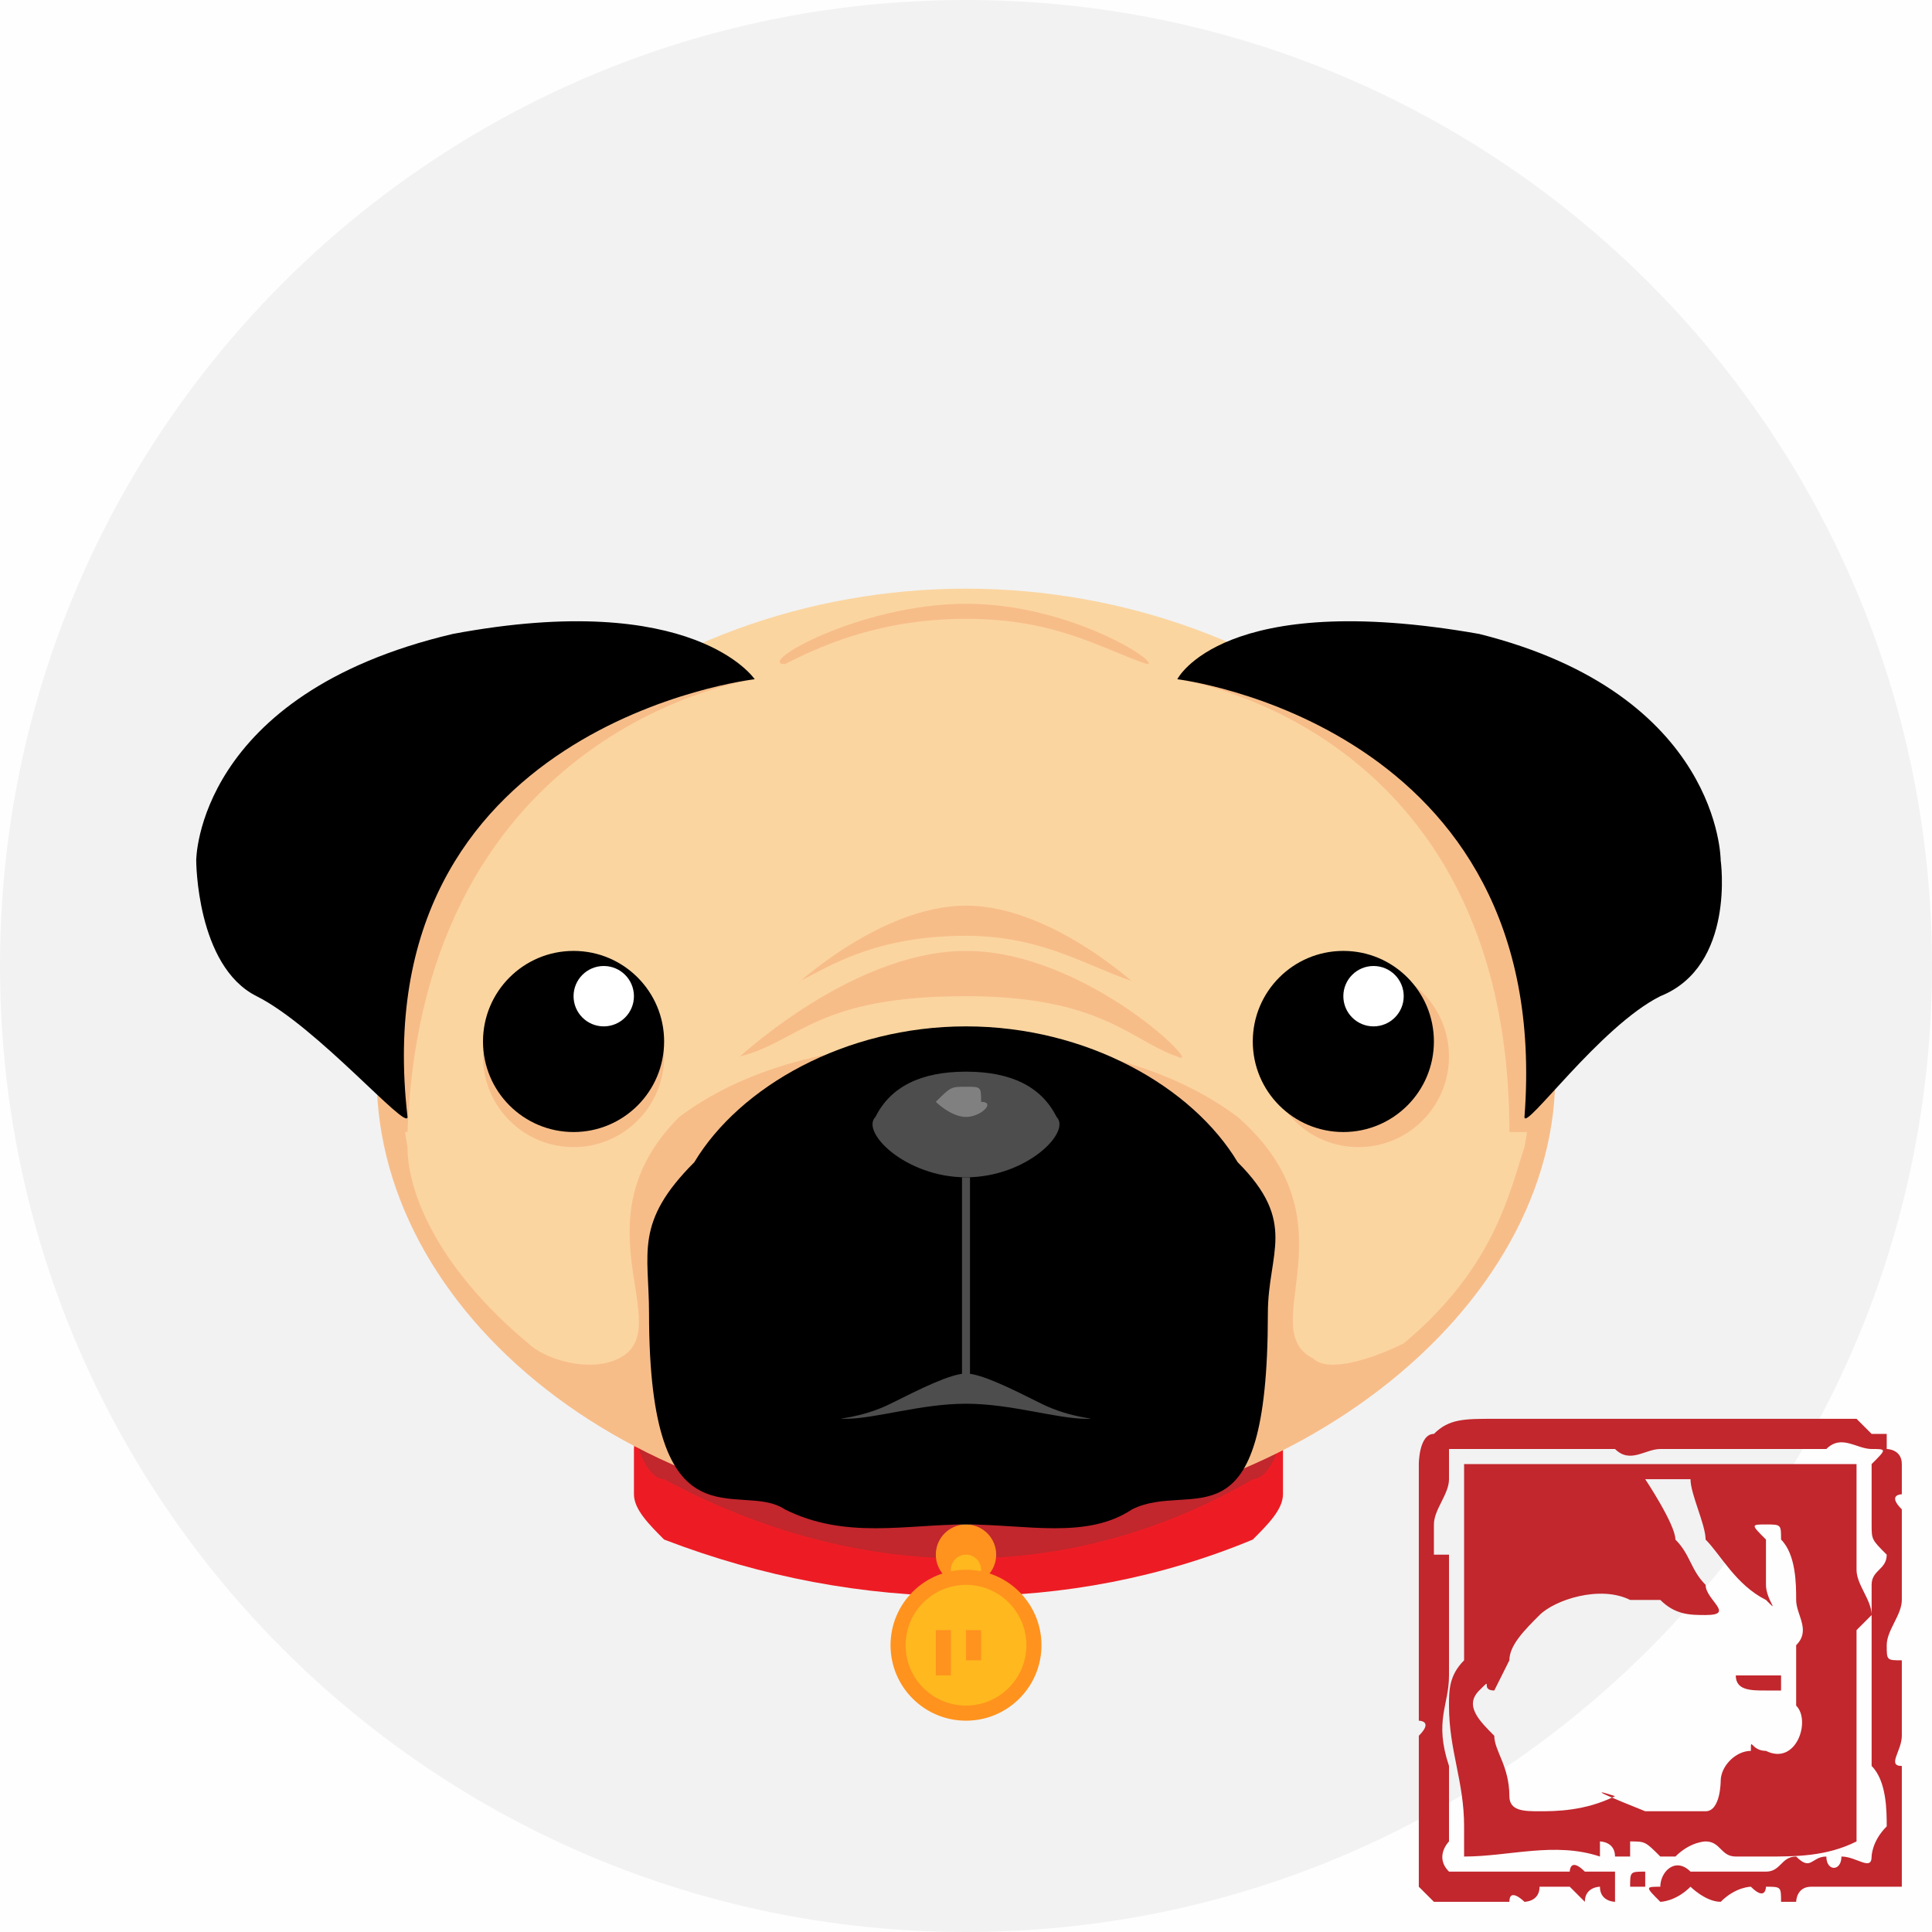
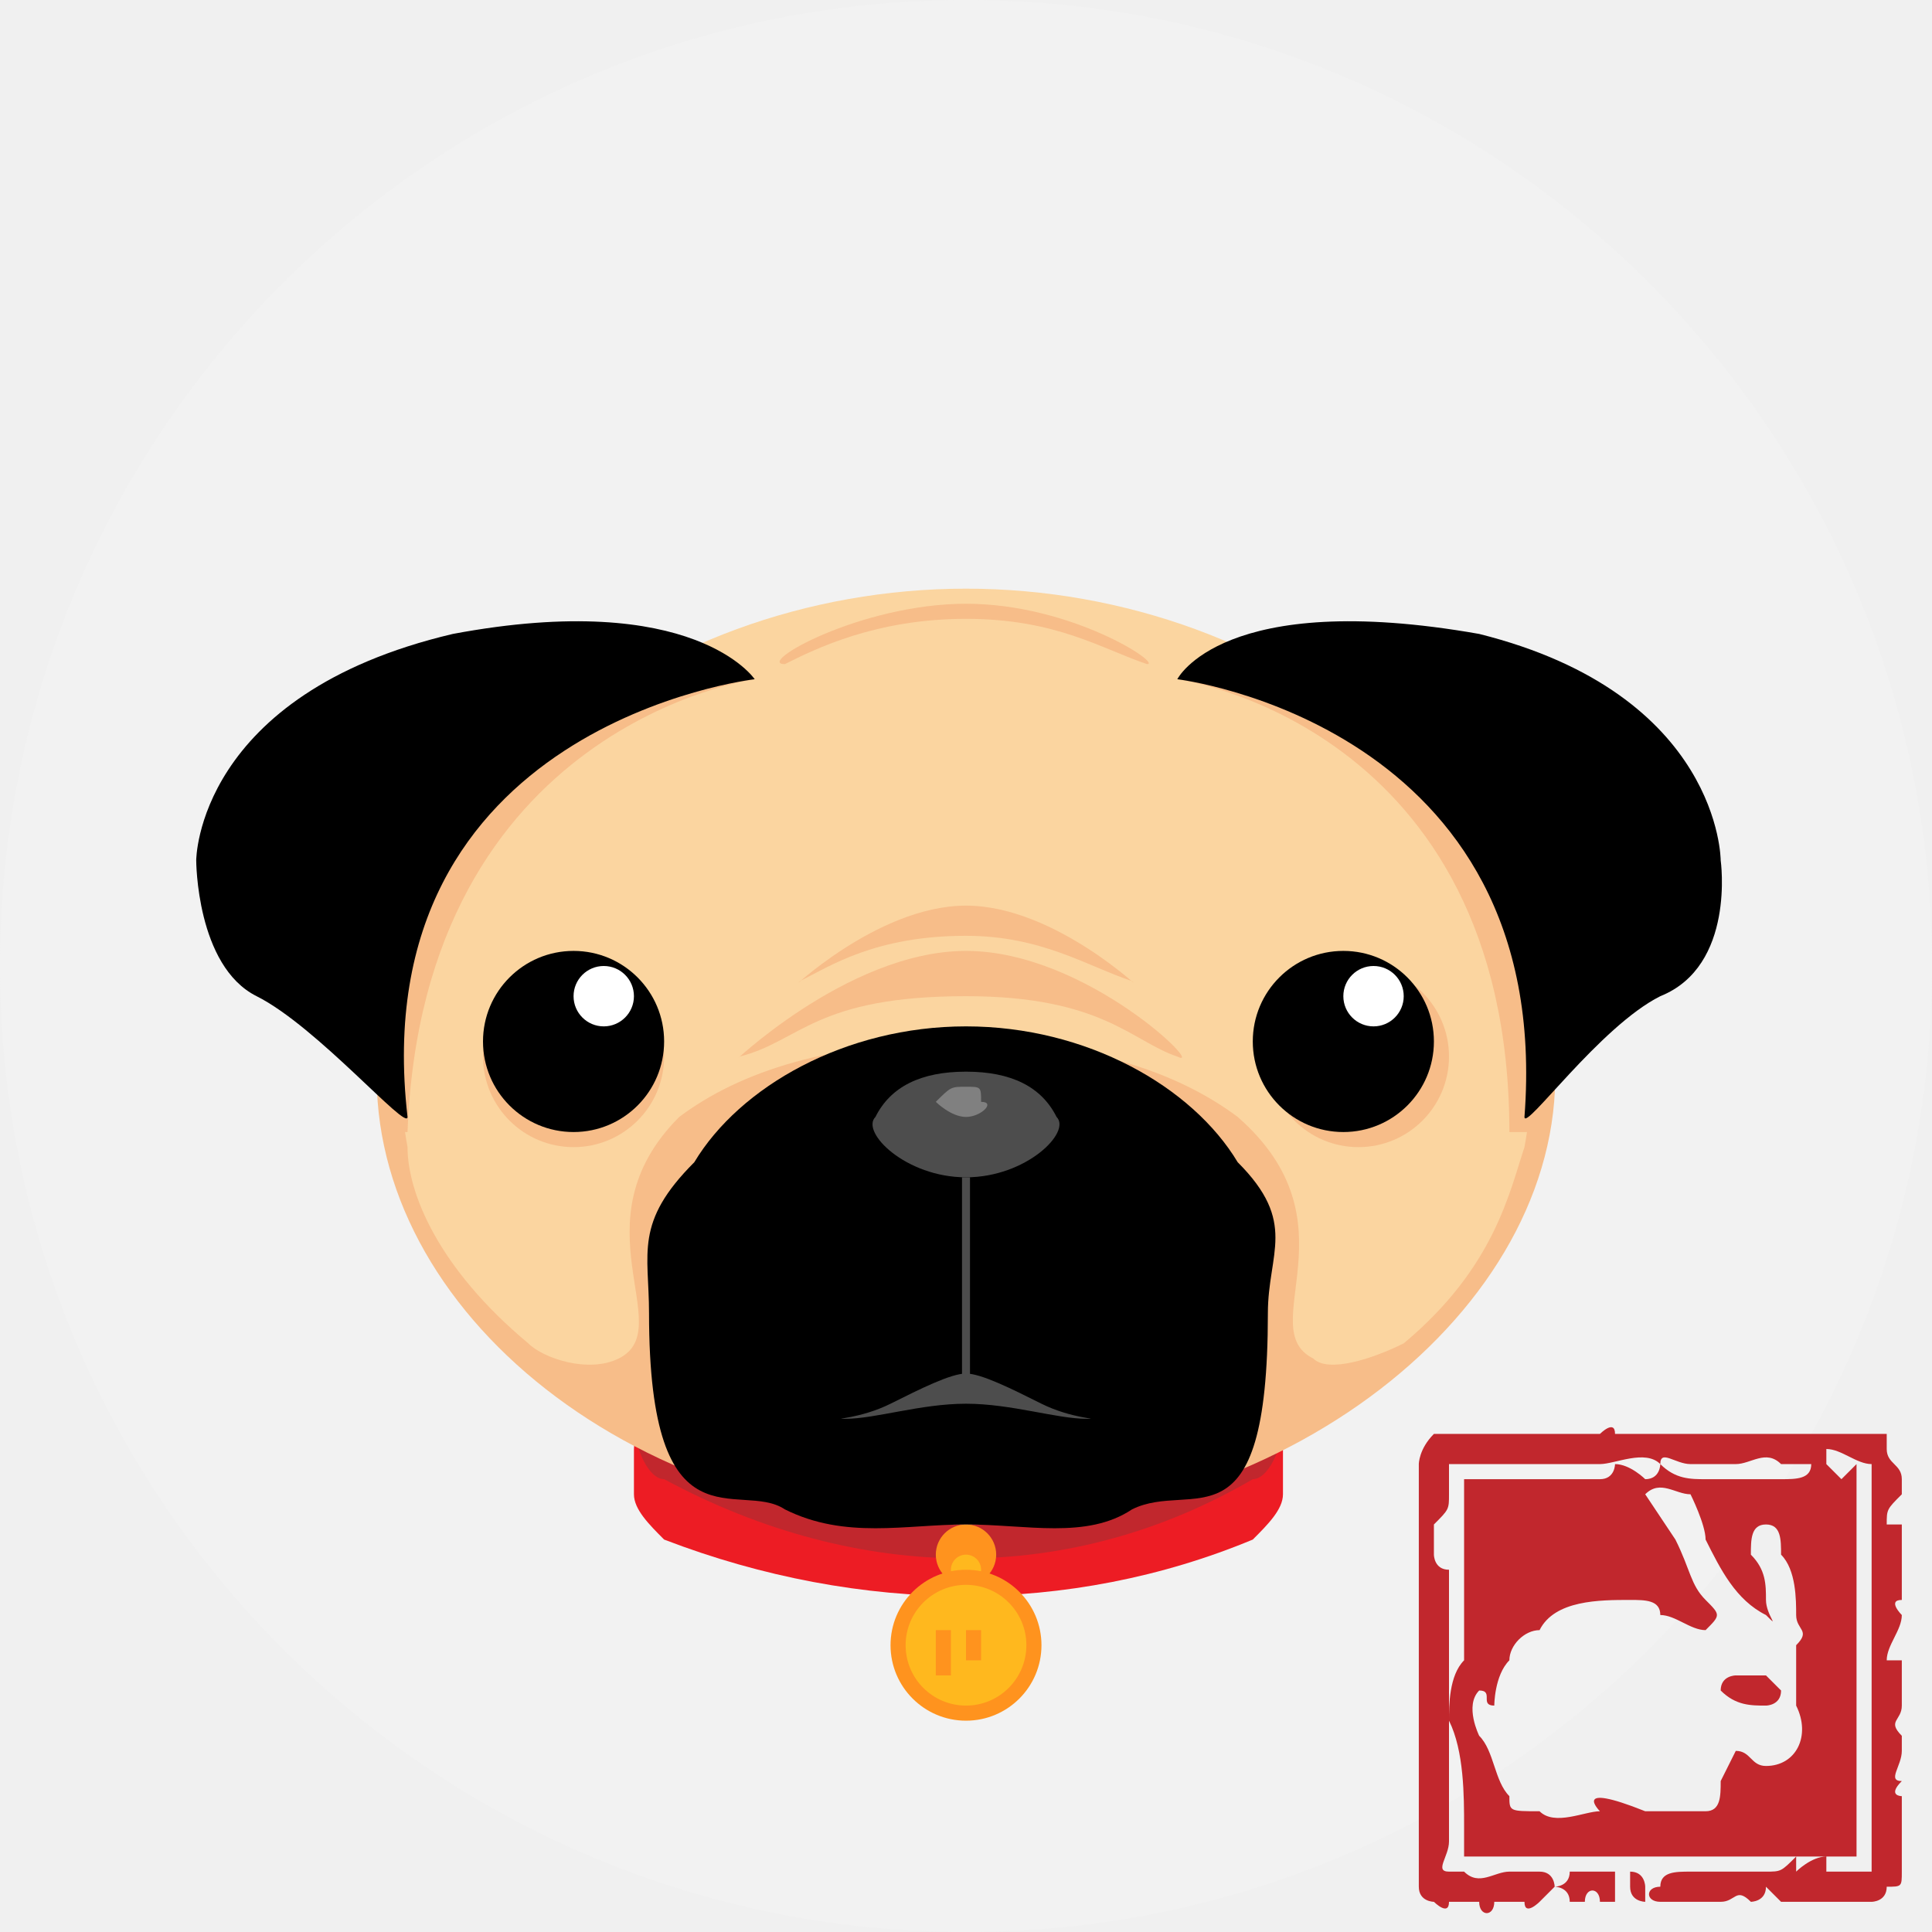
- <svg xmlns="http://www.w3.org/2000/svg" viewBox="0 0 128 128" shape-rendering="geometricPrecision" text-rendering="geometricPrecision" image-rendering="optimizeQuality" fill-rule="evenodd" clip-rule="evenodd">
+ <svg xmlns="http://www.w3.org/2000/svg" width="128" height="128" viewBox="0 0 128 128" shape-rendering="geometricPrecision" text-rendering="geometricPrecision" image-rendering="optimizeQuality" fill-rule="evenodd" clip-rule="evenodd">
  <defs>
    <style>
    .str0 {stroke:#4D4D4D;stroke-width:0.529}
-     .fil10 {fill:none}
-     .fil0 {fill:#FEFEFE}
-     .fil8 {fill:black}
-     .fil11 {fill:#4D4D4D}
-     .fil12 {fill:gray}
-     .fil3 {fill:#C1272D}
-     .fil2 {fill:#ED1C24}
-     .fil1 {fill:#F2F2F2}
-     .fil6 {fill:#F7BD89}
-     .fil7 {fill:#FBD5A0}
-     .fil4 {fill:#FF931E}
-     .fil5 {fill:#FFB81E}
-     .fil9 {fill:white}
+     .fil9 {fill:none}
+     .fil7 {fill:black}
+     .fil10 {fill:#4D4D4D}
+     .fil11 {fill:gray}
+     .fil2 {fill:#C1272D}
+     .fil1 {fill:#ED1C24}
+     .fil0 {fill:#F2F2F2}
+     .fil5 {fill:#F7BD89}
+     .fil6 {fill:#FBD5A0}
+     .fil3 {fill:#FF931E}
+     .fil4 {fill:#FFB81E}
+     .fil8 {fill:white}
   </style>
  </defs>
  <g id="Layer_x0020_1">
-     <path class="fil0" d="M0 0h128v128H0z" />
-     <g id="_2292354624672">
-       <circle class="fil1" cx="64" cy="64" r="64" />
-       <path class="fil2" d="M83 102c-12 5-26 5-39 0-1-1-2-2-2-3v-3c0-1 1-2 2-2 13 5 27 5 39 0 1 0 2 1 2 2v3c0 1-1 2-2 3z" />
-       <path class="fil3" d="M83 98c-12 7-26 7-39 0-1 0-2-2-2-4v-4c0-2 1-3 2-2 13 6 27 6 39 0 1-1 2 0 2 2v4c0 2-1 4-2 4z" />
+     <g id="_2893392475504">
+       <circle class="fil0" cx="64" cy="64" r="64" />
+       <path class="fil1" d="M83 102c-12 5-26 5-39 0-1-1-2-2-2-3v-3c0-1 1-2 2-2 13 5 27 5 39 0 1 0 2 1 2 2v3c0 1-1 2-2 3z" />
+       <path class="fil2" d="M83 98c-12 7-26 7-39 0-1 0-2-2-2-4v-4c0-2 1-3 2-2 13 6 27 6 39 0 1-1 2 0 2 2v4c0 2-1 4-2 4z" />
+       <circle class="fil2" cx="64" cy="103" r="2" />
      <circle class="fil3" cx="64" cy="103" r="2" />
-       <circle class="fil4" cx="64" cy="103" r="2" />
-       <circle class="fil5" cx="64" cy="104" r="1" />
-       <path class="fil6" d="M103 70c1 16-17 31-39 31-23 0-40-15-39-31s19-29 39-29 37 13 39 29z" />
-       <path class="fil7" d="M64 39c-21 0-41 15-37 37 0 3 2 8 8 13 1 1 4 2 6 1 4-2-3-9 4-16 4-3 10-5 19-5 8 0 14 2 18 5 8 7 1 14 5 16 1 1 4 0 6-1 6-5 7-10 8-13 4-22-16-37-37-37z" />
-       <path class="fil8" d="M82 77c-3-5-10-9-18-9s-15 4-18 9c-4 4-3 6-3 10 0 16 6 11 9 13 4 2 8 1 12 1s8 1 11-1c4-2 9 3 9-13 0-4 2-6-2-10z" />
-       <circle class="fil6" cx="38" cy="70" r="6" />
-       <circle class="fil6" cx="39" cy="67" r="2" />
-       <circle class="fil8" cx="38" cy="69" r="6" />
-       <circle class="fil9" cx="40" cy="66" r="2" />
-       <circle class="fil6" cx="90" cy="70" r="6" />
-       <circle class="fil6" cx="92" cy="67" r="2" />
-       <circle class="fil8" cx="89" cy="69" r="6" />
-       <circle class="fil9" cx="91" cy="66" r="2" />
-       <path class="fil6" d="M50 45s-22 3-23 30h-1l-1-7 1-14 9-7 9-3 6 1zm28 0s22 3 22 30h2v-7l-1-14-9-7-8-3-6 1z" />
-       <path class="fil10 str0" d="M64 78v14" />
-       <path class="fil8" d="M50 45s-26 3-23 29c0 1-6-6-10-8s-4-9-4-9 0-11 17-15c16-3 20 3 20 3zm28 0s25 3 23 29c0 1 5-6 9-8 5-2 4-9 4-9s0-11-16-15c-17-3-20 3-20 3z" />
-       <path class="fil6" d="M64 63c-8 0-16 8-15 7 4-1 5-4 15-4 9 0 11 3 14 4 2 1-6-7-14-7z" />
-       <path class="fil6" d="M64 60c-6 0-12 6-11 5 2-1 5-3 11-3 5 0 8 2 11 3 1 1-5-5-11-5zm0-20c-7 0-14 4-12 4 2-1 6-3 12-3s9 2 12 3c1 0-5-4-12-4z" />
-       <path class="fil11" d="M64 91c-1 0-3 1-5 2s-4 1-3 1c2 0 5-1 8-1s6 1 8 1c1 0-1 0-3-1s-4-2-5-2zm6-17c1 1-2 4-6 4s-7-3-6-4c1-2 3-3 6-3s5 1 6 3z" />
-       <path class="fil12" d="M65 73c1 0 0 1-1 1s-2-1-2-1c1-1 1-1 2-1s1 0 1 1z" />
-       <circle class="fil4" cx="64" cy="109" r="5" />
-       <circle class="fil5" cx="64" cy="109" r="4" />
-       <path class="fil4" d="M65 108v2h-2v1h-1v-3h3zm-1 1v-1h-1v2h1v-1z" />
+       <circle class="fil4" cx="64" cy="104" r="1" />
+       <path class="fil5" d="M103 70c1 16-17 31-39 31-23 0-40-15-39-31s19-29 39-29 37 13 39 29z" />
+       <path class="fil6" d="M64 39c-21 0-41 15-37 37 0 3 2 8 8 13 1 1 4 2 6 1 4-2-3-9 4-16 4-3 10-5 19-5 8 0 14 2 18 5 8 7 1 14 5 16 1 1 4 0 6-1 6-5 7-10 8-13 4-22-16-37-37-37z" />
+       <path class="fil7" d="M82 77c-3-5-10-9-18-9s-15 4-18 9c-4 4-3 6-3 10 0 16 6 11 9 13 4 2 8 1 12 1s8 1 11-1c4-2 9 3 9-13 0-4 2-6-2-10z" />
+       <circle class="fil5" cx="38" cy="70" r="6" />
+       <circle class="fil5" cx="39" cy="67" r="2" />
+       <circle class="fil7" cx="38" cy="69" r="6" />
+       <circle class="fil8" cx="40" cy="66" r="2" />
+       <circle class="fil5" cx="90" cy="70" r="6" />
+       <circle class="fil5" cx="92" cy="67" r="2" />
+       <circle class="fil7" cx="89" cy="69" r="6" />
+       <circle class="fil8" cx="91" cy="66" r="2" />
+       <path class="fil5" d="M50 45s-22 3-23 30h-1l-1-7 1-14 9-7 9-3 6 1zM78 45s22 3 22 30h2v-7l-1-14-9-7-8-3-6 1z" />
+       <path class="fil9 str0" d="M64 78v14" />
+       <path class="fil7" d="M50 45s-26 3-23 29c0 1-6-6-10-8s-4-9-4-9 0-11 17-15c16-3 20 3 20 3zM78 45s25 3 23 29c0 1 5-6 9-8 5-2 4-9 4-9s0-11-16-15c-17-3-20 3-20 3z" />
+       <path class="fil5" d="M64 63c-8 0-16 8-15 7 4-1 5-4 15-4 9 0 11 3 14 4 2 1-6-7-14-7z" />
+       <path class="fil5" d="M64 60c-6 0-12 6-11 5 2-1 5-3 11-3 5 0 8 2 11 3 1 1-5-5-11-5zM64 40c-7 0-14 4-12 4 2-1 6-3 12-3s9 2 12 3c1 0-5-4-12-4z" />
+       <path class="fil10" d="M64 91c-1 0-3 1-5 2s-4 1-3 1c2 0 5-1 8-1s6 1 8 1c1 0-1 0-3-1s-4-2-5-2zM70 74c1 1-2 4-6 4s-7-3-6-4c1-2 3-3 6-3s5 1 6 3z" />
+       <path class="fil11" d="M65 73c1 0 0 1-1 1s-2-1-2-1c1-1 1-1 2-1s1 0 1 1z" />
+       <circle class="fil3" cx="64" cy="109" r="5" />
+       <circle class="fil4" cx="64" cy="109" r="4" />
+       <g>
+         <path class="fil3" d="M65 108v2h-2v1h-1v-3h3zm-1 1v-1h-1v2h1v-1z" />
+       </g>
    </g>
-     <path id="скачанные_x0020_файлы.svg" class="fil3" d="M118 111v1h-1c-1 0-2 0-2-1-1 0 0 0 0 0h3zm8 13v1h-6c-1 0-1 1-1 1h-1c0-1 0-1-1-1 0 0 0 1-1 0 0 0-1 0-2 1-1 0-2-1-2-1-1 1-2 1-2 1-1-1-1-1 0-1 0-1 1-2 2-1h5c1 0 1-1 2-1 1 1 1 0 2 0 0 1 1 1 1 0 1 0 2 1 2 0 0 0 0-1 1-2 0-1 0-3-1-4v-12c0-1 1-1 1-2-1-1-1-1-1-2v-4c1-1 1-1 0-1s-2-1-3 0v1h2s1 0 0 0v7c0 1 1 2 1 3l-1 1v14c-2 1-4 1-6 1h-2c-1 0-1-1-2-1 0 0-1 0-2 1h-1c-1-1-1-1-2-1v1h-1c0-1-1-1-1-1v1c-3-1-6 0-9 0v-2c0-3-1-5-1-8 0-1 0-2 1-3V97h24v-1h-11c-1 0-2 1-3 0H96v2c0 1-1 2-1 3v2h1v8c0 2-1 3 0 6v5s-1 1 0 2h8s0-1 1 0h3-1v2s-1 0-1-1c0 0-1 0-1 1l-1-1h-2c0 1-1 1-1 1s-1-1-1 0h-3s0-1 0 0h-2l-1-1v-10c1-1 0-1 0-1V96v1s0-2 1-2c1-1 2-1 4-1h24l1 1h1v1s1 0 1 1v2s-1 0 0 1v6c0 1-1 2-1 3s0 1 1 1v5c0 1-1 2 0 2v7zm-7-18c0-1 0-3-1-4 0-1 0-1-1-1s-1 0 0 1v3c0 1 1 2 0 1-2-1-3-3-4-4 0-1-1-3-1-4h-3s2 3 2 4c1 1 1 2 2 3 0 1 2 2 0 2-1 0-2 0-3-1h-2c-2-1-5 0-6 1s-2 2-2 3l-1 2c-1 0 0-1-1 0s0 2 1 3c0 1 1 2 1 4 0 1 1 1 2 1s3 0 5-1c0 0-3-1 2 1h4c1 0 1-2 1-2 0-1 1-2 2-2 0-1 0 0 1 0 2 1 3-2 2-3v-4c1-1 0-2 0-3zm-10 19h-1c0-1 0-1 1-1v1s0 1 0 0z" />
+     <path class="fil2" d="M118 112c0 1-1 1-1 1-1 0-2 0-3-1 0-1 1-1 1-1h2l1 1zm8 12c0 1 0 1-1 1 0 1-1 1-1 1h-6l-1-1c0 1-1 1-1 1-1-1-1 0-2 0h-4c-1 0-1-1 0-1 0-1 1-1 2-1h5c1 0 1 0 2-1v1s1-1 2-1v1h3v-2-5-4-5-2-3-1-2-1-1-1s1 0 0 0-2-1-3-1v1l1 1 1-1v26h-6-2-1-1-2-4-10v-2c0-2 0-5-1-7 0-1 0-3 1-4v-4-8h9c1 0 1-1 1-1 1 0 2 1 2 1 1 0 1-1 1-1 1 1 2 1 3 1h5c1 0 2 0 2-1h-2c-1-1-2 0-3 0h-3c-1 0-2-1-2 0-1-1-3 0-4 0h-2-6-1-1v2c0 1 0 1-1 2v2s0 1 1 1v18c0 1-1 2 0 2h1c1 1 2 0 3 0h2c1 0 1 1 1 1s1 0 1-1h3c1 0 0 0 0 0v2h-1c0-1-1-1-1 0h-1c0-1-1-1-1-1l-1 1s-1 1-1 0h-1-1c0 1-1 1-1 0h-1-1c0 1-1 0-1 0s-1 0-1-1v-1-5-2-2c1 0 0 0 0 0v-1-1-2-1-1-2-2-2-2-4s0-1 1-2h11s1-1 1 0h18v1c0 1 1 1 1 2v1c-1 1-1 1-1 2h1v5c-1 0 0 1 0 1 0 1-1 2-1 3h1v3c0 1-1 1 0 2v1c0 1-1 2 0 2-1 1 0 1 0 1v5s-1 0 0 0zm-7-17c0-1 0-3-1-4 0-1 0-2-1-2s-1 1-1 2c1 1 1 2 1 3s1 2 0 1c-2-1-3-3-4-5 0-1-1-3-1-3-1 0-2-1-3 0l2 3c1 2 1 3 2 4s1 1 0 2c-1 0-2-1-3-1 0-1-1-1-2-1-2 0-5 0-6 2-1 0-2 1-2 2-1 1-1 3-1 3-1 0 0-1-1-1-1 1 0 3 0 3 1 1 1 3 2 4 0 1 0 1 2 1 1 1 3 0 4 0 0 0-2-2 3 0h4c1 0 1-1 1-2l1-2c1 0 1 1 2 1 2 0 3-2 2-4v-4c1-1 0-1 0-2zm-10 19s-1 0-1-1v-1c1 0 1 1 1 1v1z" />
  </g>
</svg>
